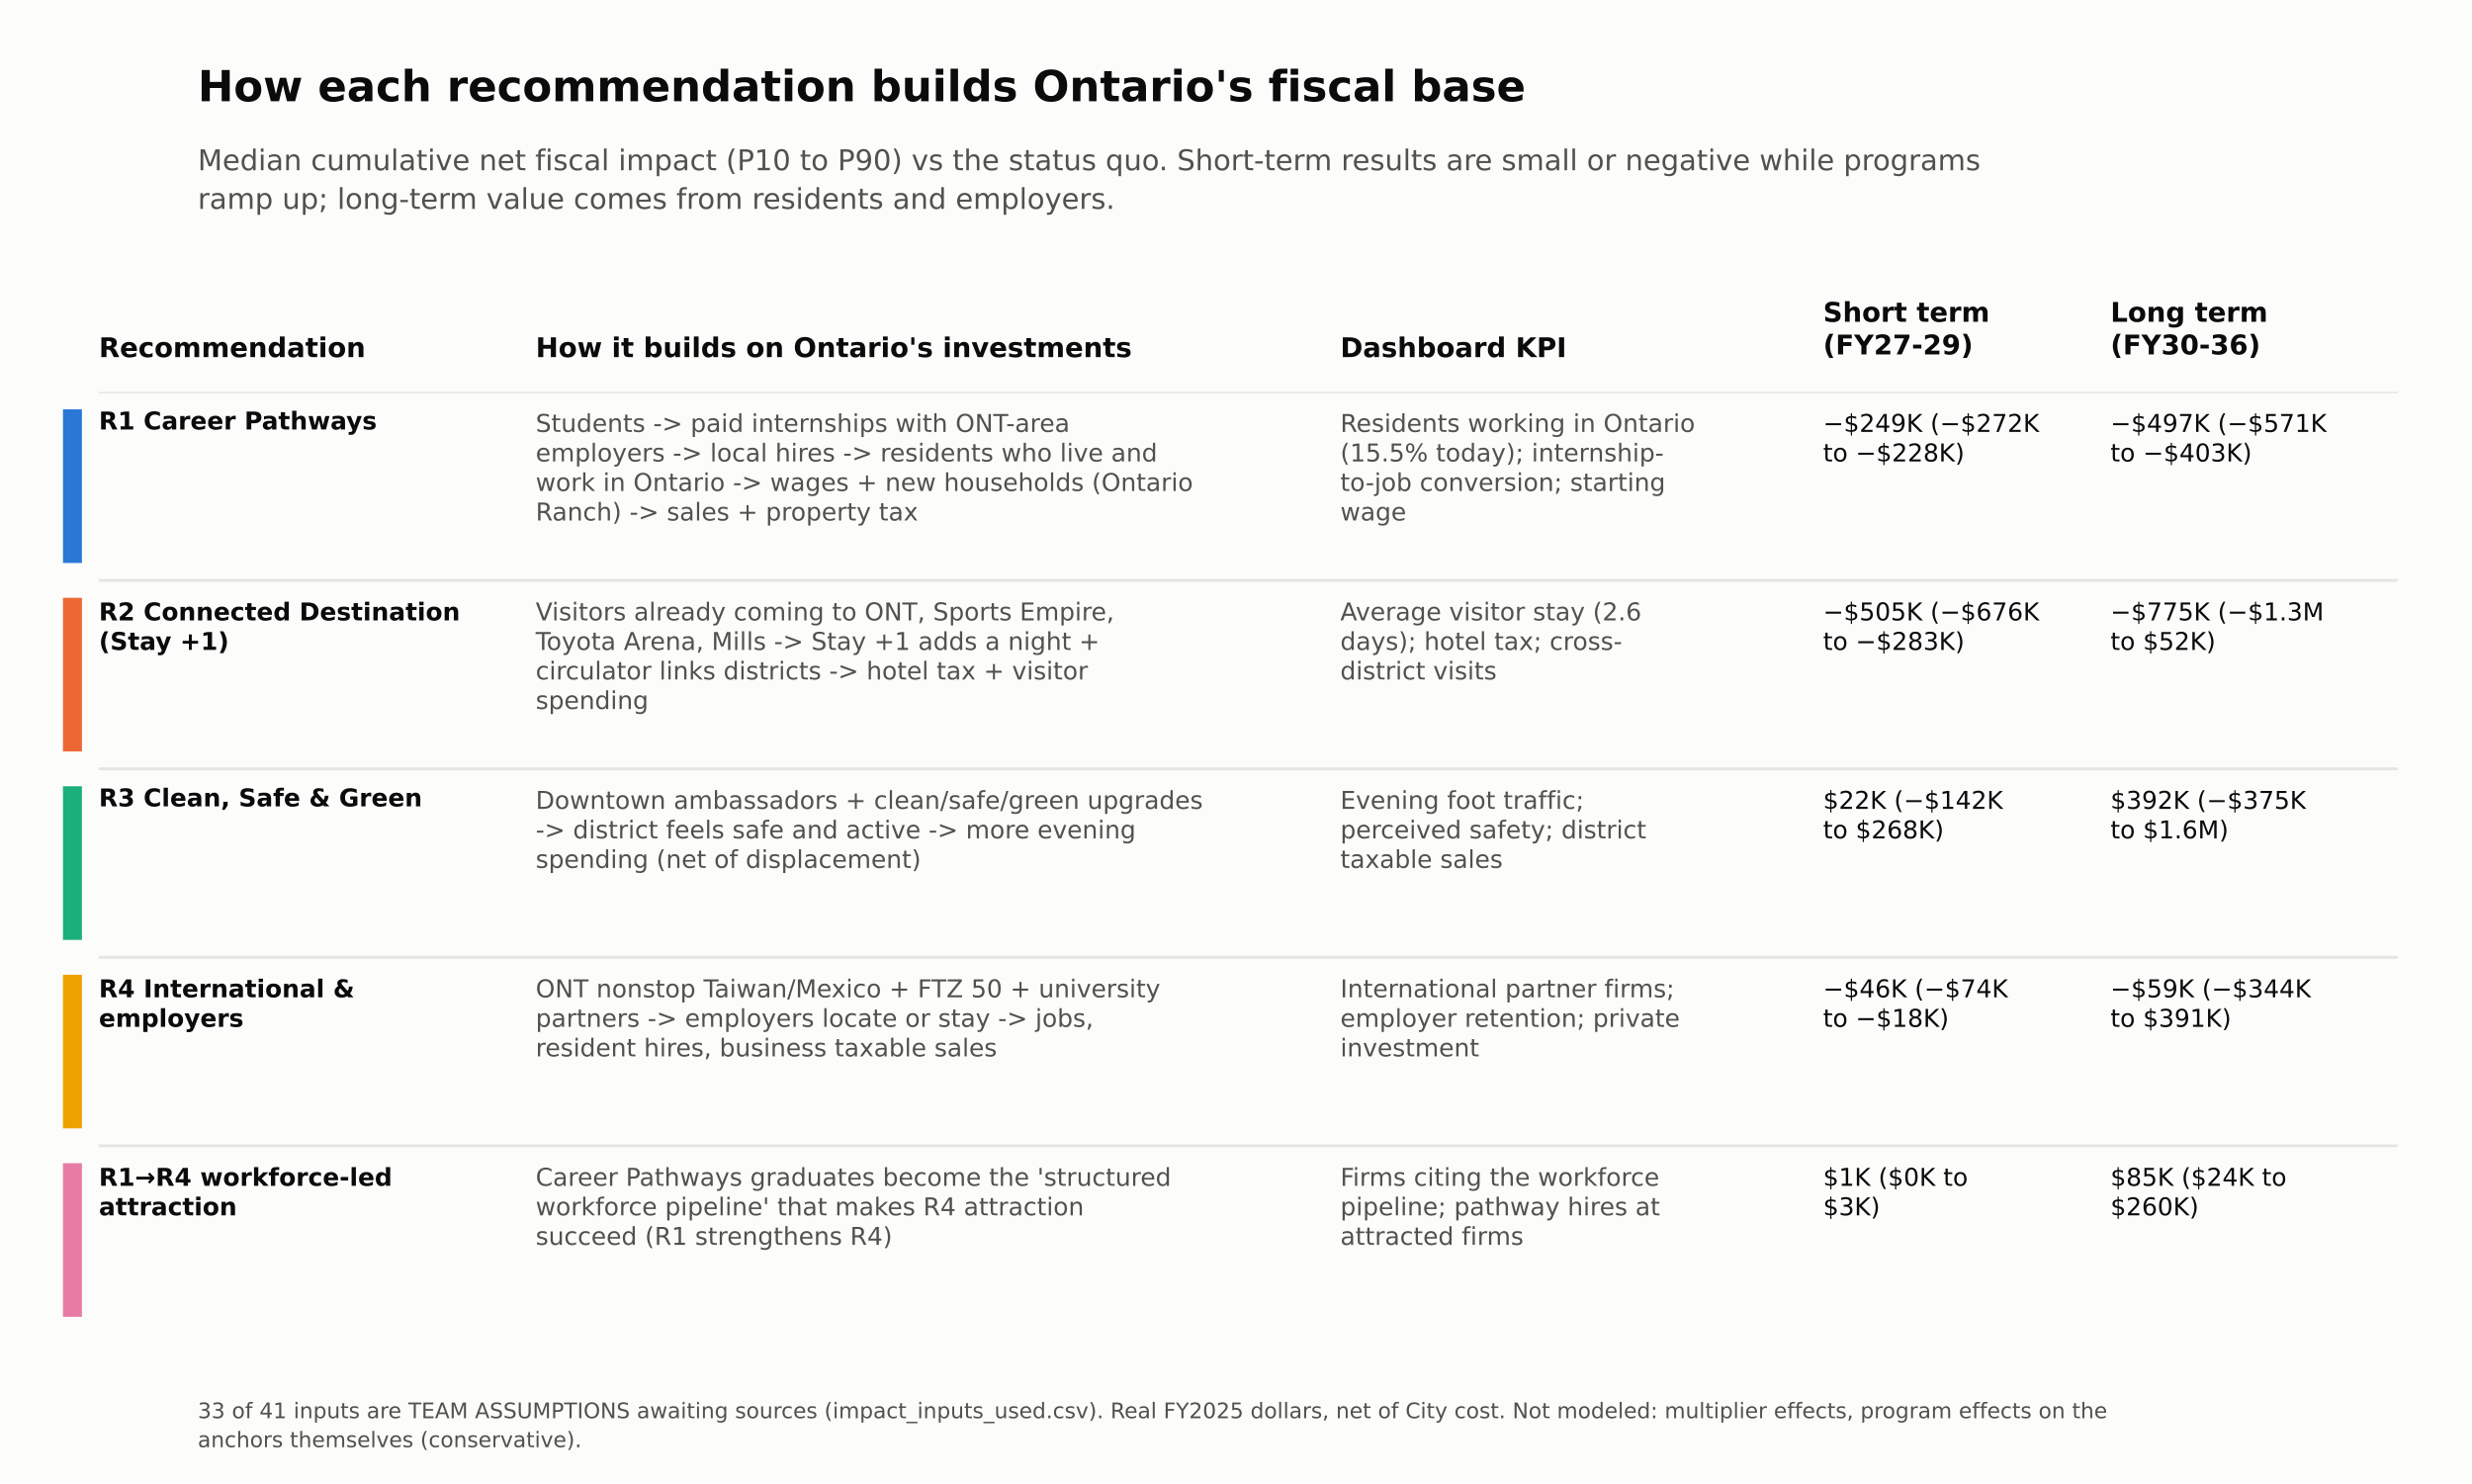
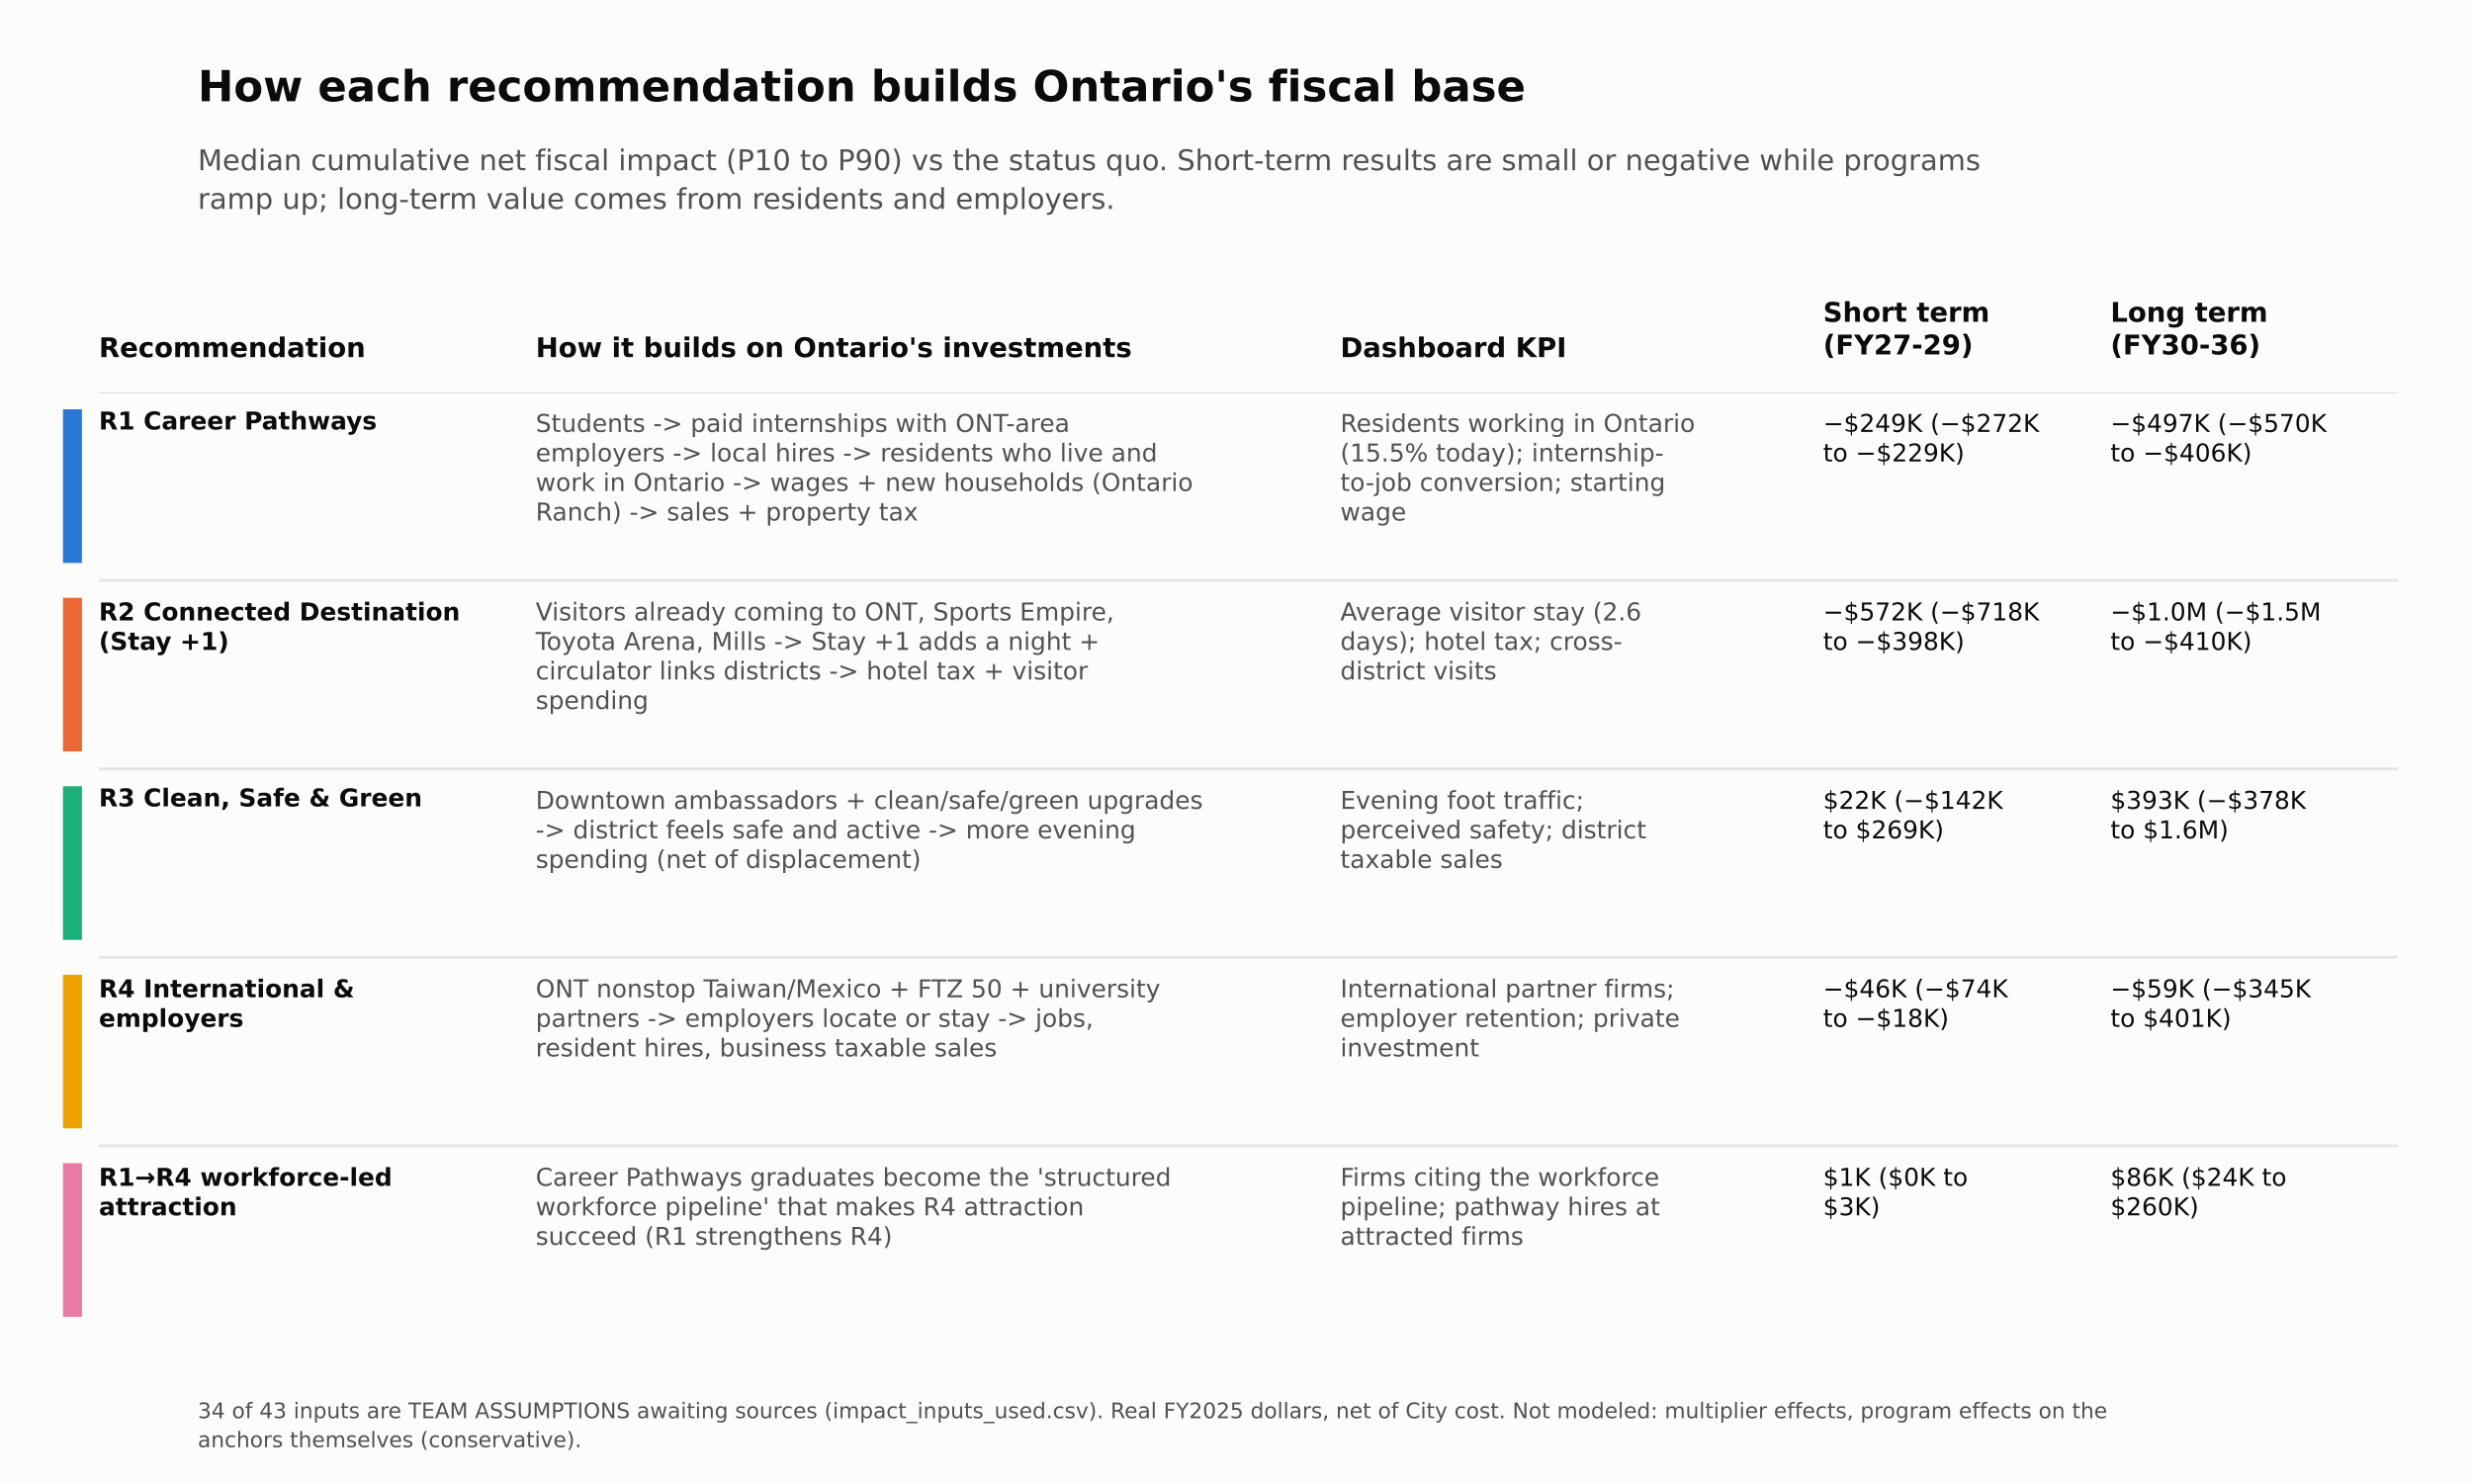
<svg xmlns="http://www.w3.org/2000/svg" width="864pt" height="518.4pt" viewBox="0 0 864 518.4" version="1.1">
  <defs>
    <style type="text/css">*{stroke-linejoin: round; stroke-linecap: butt}</style>
  </defs>
  <g id="figure_1">
    <g id="patch_1">
      <path d="M 0 518.4  L 864 518.4  L 864 0  L 0 0  z " style="fill: #fcfcfb" />
    </g>
    <g id="axes_1">
      <g id="patch_2">
        <path d="M 22.507 196.292  L 28.132 196.292  L 28.132 143.588  L 22.507 143.588  z " style="fill: #2a78d6; stroke: #2a78d6; stroke-linejoin: miter" />
      </g>
      <g id="patch_3">
        <path d="M 22.507 262.172  L 28.132 262.172  L 28.132 209.468  L 22.507 209.468  z " style="fill: #eb6834; stroke: #eb6834; stroke-linejoin: miter" />
      </g>
      <g id="patch_4">
        <path d="M 22.507 328.052  L 28.132 328.052  L 28.132 275.348  L 22.507 275.348  z " style="fill: #1baf7a; stroke: #1baf7a; stroke-linejoin: miter" />
      </g>
      <g id="patch_5">
        <path d="M 22.507 393.932  L 28.132 393.932  L 28.132 341.228  L 22.507 341.228  z " style="fill: #eda100; stroke: #eda100; stroke-linejoin: miter" />
      </g>
      <g id="patch_6">
        <path d="M 22.507 459.812  L 28.132 459.812  L 28.132 407.108  L 22.507 407.108  z " style="fill: #e87ba4; stroke: #e87ba4; stroke-linejoin: miter" />
      </g>
      <g id="line2d_1">
        <path d="M 34.56 137  L 838.08 137  " clip-path="url(#pbd255e1580)" style="fill: none; stroke: #e6e5e1; stroke-linecap: square" />
      </g>
      <g id="line2d_2">
        <path d="M 34.56 202.88  L 838.08 202.88  " clip-path="url(#pbd255e1580)" style="fill: none; stroke: #e6e5e1; stroke-linecap: square" />
      </g>
      <g id="line2d_3">
        <path d="M 34.56 268.76  L 838.08 268.76  " clip-path="url(#pbd255e1580)" style="fill: none; stroke: #e6e5e1; stroke-linecap: square" />
      </g>
      <g id="line2d_4">
        <path d="M 34.56 334.64  L 838.08 334.64  " clip-path="url(#pbd255e1580)" style="fill: none; stroke: #e6e5e1; stroke-linecap: square" />
      </g>
      <g id="line2d_5">
        <path d="M 34.56 400.52  L 838.08 400.52  " clip-path="url(#pbd255e1580)" style="fill: none; stroke: #e6e5e1; stroke-linecap: square" />
      </g>
      <g id="text_1">
        <text style="font-weight: 700; font-size: 9.5px; font-family: 'DejaVu Sans', 'Bitstream Vera Sans', 'Computer Modern Sans Serif', 'Lucida Grande', 'Verdana', 'Geneva', 'Lucid', 'Arial', 'Helvetica', 'Avant Garde', sans-serif; text-anchor: start; fill: #0b0b0b" x="34.56" y="124.836" transform="rotate(-0 34.56 124.8358)">Recommendation</text>
      </g>
      <g id="text_2">
        <text style="font-weight: 700; font-size: 9.5px; font-family: 'DejaVu Sans', 'Bitstream Vera Sans', 'Computer Modern Sans Serif', 'Lucida Grande', 'Verdana', 'Geneva', 'Lucid', 'Arial', 'Helvetica', 'Avant Garde', sans-serif; text-anchor: start; fill: #0b0b0b" x="187.229" y="124.836" transform="rotate(-0 187.2288 124.8358)">How it builds on Ontario's investments</text>
      </g>
      <g id="text_3">
        <text style="font-weight: 700; font-size: 9.5px; font-family: 'DejaVu Sans', 'Bitstream Vera Sans', 'Computer Modern Sans Serif', 'Lucida Grande', 'Verdana', 'Geneva', 'Lucid', 'Arial', 'Helvetica', 'Avant Garde', sans-serif; text-anchor: start; fill: #0b0b0b" x="468.461" y="124.836" transform="rotate(-0 468.4608 124.8358)">Dashboard KPI</text>
      </g>
      <g id="text_4">
        <text style="font-weight: 700; font-size: 9.5px; font-family: 'DejaVu Sans', 'Bitstream Vera Sans', 'Computer Modern Sans Serif', 'Lucida Grande', 'Verdana', 'Geneva', 'Lucid', 'Arial', 'Helvetica', 'Avant Garde', sans-serif; fill: #0b0b0b" transform="translate(637.2 112.483)">Short term</text>
        <text style="font-weight: 700; font-size: 9.5px; font-family: 'DejaVu Sans', 'Bitstream Vera Sans', 'Computer Modern Sans Serif', 'Lucida Grande', 'Verdana', 'Geneva', 'Lucid', 'Arial', 'Helvetica', 'Avant Garde', sans-serif; fill: #0b0b0b" transform="translate(637.2 123.8848)">(FY27-29)</text>
      </g>
      <g id="text_5">
        <text style="font-weight: 700; font-size: 9.5px; font-family: 'DejaVu Sans', 'Bitstream Vera Sans', 'Computer Modern Sans Serif', 'Lucida Grande', 'Verdana', 'Geneva', 'Lucid', 'Arial', 'Helvetica', 'Avant Garde', sans-serif; fill: #0b0b0b" transform="translate(737.64 112.483)">Long term</text>
        <text style="font-weight: 700; font-size: 9.5px; font-family: 'DejaVu Sans', 'Bitstream Vera Sans', 'Computer Modern Sans Serif', 'Lucida Grande', 'Verdana', 'Geneva', 'Lucid', 'Arial', 'Helvetica', 'Avant Garde', sans-serif; fill: #0b0b0b" transform="translate(737.64 123.8848)">(FY30-36)</text>
      </g>
      <g id="text_6">
        <text style="font-weight: 700; font-size: 8.6px; font-family: 'DejaVu Sans', 'Bitstream Vera Sans', 'Computer Modern Sans Serif', 'Lucida Grande', 'Verdana', 'Geneva', 'Lucid', 'Arial', 'Helvetica', 'Avant Garde', sans-serif; text-anchor: start; fill: #0b0b0b" x="34.56" y="150.123" transform="rotate(-0 34.56 150.1227)">R1 Career Pathways</text>
      </g>
      <g id="text_7">
        <text style="font-size: 8.6px; font-family: 'DejaVu Sans', 'Bitstream Vera Sans', 'Computer Modern Sans Serif', 'Lucida Grande', 'Verdana', 'Geneva', 'Lucid', 'Arial', 'Helvetica', 'Avant Garde', sans-serif; fill: #52514e" transform="translate(187.2288 150.9835)">Students -&gt; paid internships with ONT-area</text>
        <text style="font-size: 8.6px; font-family: 'DejaVu Sans', 'Bitstream Vera Sans', 'Computer Modern Sans Serif', 'Lucida Grande', 'Verdana', 'Geneva', 'Lucid', 'Arial', 'Helvetica', 'Avant Garde', sans-serif; fill: #52514e" transform="translate(187.2288 161.3058)">employers -&gt; local hires -&gt; residents who live and</text>
        <text style="font-size: 8.6px; font-family: 'DejaVu Sans', 'Bitstream Vera Sans', 'Computer Modern Sans Serif', 'Lucida Grande', 'Verdana', 'Geneva', 'Lucid', 'Arial', 'Helvetica', 'Avant Garde', sans-serif; fill: #52514e" transform="translate(187.2288 171.6282)">work in Ontario -&gt; wages + new households (Ontario</text>
        <text style="font-size: 8.6px; font-family: 'DejaVu Sans', 'Bitstream Vera Sans', 'Computer Modern Sans Serif', 'Lucida Grande', 'Verdana', 'Geneva', 'Lucid', 'Arial', 'Helvetica', 'Avant Garde', sans-serif; fill: #52514e" transform="translate(187.2288 181.9506)">Ranch) -&gt; sales + property tax</text>
      </g>
      <g id="text_8">
        <text style="font-size: 8.6px; font-family: 'DejaVu Sans', 'Bitstream Vera Sans', 'Computer Modern Sans Serif', 'Lucida Grande', 'Verdana', 'Geneva', 'Lucid', 'Arial', 'Helvetica', 'Avant Garde', sans-serif; fill: #52514e" transform="translate(468.4608 150.9835)">Residents working in Ontario</text>
        <text style="font-size: 8.6px; font-family: 'DejaVu Sans', 'Bitstream Vera Sans', 'Computer Modern Sans Serif', 'Lucida Grande', 'Verdana', 'Geneva', 'Lucid', 'Arial', 'Helvetica', 'Avant Garde', sans-serif; fill: #52514e" transform="translate(468.4608 161.3058)">(15.5% today); internship-</text>
        <text style="font-size: 8.6px; font-family: 'DejaVu Sans', 'Bitstream Vera Sans', 'Computer Modern Sans Serif', 'Lucida Grande', 'Verdana', 'Geneva', 'Lucid', 'Arial', 'Helvetica', 'Avant Garde', sans-serif; fill: #52514e" transform="translate(468.4608 171.6282)">to-job conversion; starting</text>
        <text style="font-size: 8.6px; font-family: 'DejaVu Sans', 'Bitstream Vera Sans', 'Computer Modern Sans Serif', 'Lucida Grande', 'Verdana', 'Geneva', 'Lucid', 'Arial', 'Helvetica', 'Avant Garde', sans-serif; fill: #52514e" transform="translate(468.4608 181.9499)">wage</text>
      </g>
      <g id="text_9">
        <text style="font-size: 8.6px; font-family: 'DejaVu Sans', 'Bitstream Vera Sans', 'Computer Modern Sans Serif', 'Lucida Grande', 'Verdana', 'Geneva', 'Lucid', 'Arial', 'Helvetica', 'Avant Garde', sans-serif; fill: #0b0b0b" transform="translate(637.2 150.9835)">−$249K (−$272K</text>
-         <text style="font-size: 8.6px; font-family: 'DejaVu Sans', 'Bitstream Vera Sans', 'Computer Modern Sans Serif', 'Lucida Grande', 'Verdana', 'Geneva', 'Lucid', 'Arial', 'Helvetica', 'Avant Garde', sans-serif; fill: #0b0b0b" transform="translate(637.2 161.3058)">to −$228K)</text>
+         <text style="font-size: 8.6px; font-family: 'DejaVu Sans', 'Bitstream Vera Sans', 'Computer Modern Sans Serif', 'Lucida Grande', 'Verdana', 'Geneva', 'Lucid', 'Arial', 'Helvetica', 'Avant Garde', sans-serif; fill: #0b0b0b" transform="translate(637.2 161.3058)">to −$229K)</text>
      </g>
      <g id="text_10">
-         <text style="font-size: 8.6px; font-family: 'DejaVu Sans', 'Bitstream Vera Sans', 'Computer Modern Sans Serif', 'Lucida Grande', 'Verdana', 'Geneva', 'Lucid', 'Arial', 'Helvetica', 'Avant Garde', sans-serif; fill: #0b0b0b" transform="translate(737.64 150.9835)">−$497K (−$571K</text>
-         <text style="font-size: 8.6px; font-family: 'DejaVu Sans', 'Bitstream Vera Sans', 'Computer Modern Sans Serif', 'Lucida Grande', 'Verdana', 'Geneva', 'Lucid', 'Arial', 'Helvetica', 'Avant Garde', sans-serif; fill: #0b0b0b" transform="translate(737.64 161.3058)">to −$403K)</text>
+         <text style="font-size: 8.6px; font-family: 'DejaVu Sans', 'Bitstream Vera Sans', 'Computer Modern Sans Serif', 'Lucida Grande', 'Verdana', 'Geneva', 'Lucid', 'Arial', 'Helvetica', 'Avant Garde', sans-serif; fill: #0b0b0b" transform="translate(737.64 150.9835)">−$497K (−$570K</text>
+         <text style="font-size: 8.6px; font-family: 'DejaVu Sans', 'Bitstream Vera Sans', 'Computer Modern Sans Serif', 'Lucida Grande', 'Verdana', 'Geneva', 'Lucid', 'Arial', 'Helvetica', 'Avant Garde', sans-serif; fill: #0b0b0b" transform="translate(737.64 161.3058)">to −$406K)</text>
      </g>
      <g id="text_11">
        <text style="font-weight: 700; font-size: 8.6px; font-family: 'DejaVu Sans', 'Bitstream Vera Sans', 'Computer Modern Sans Serif', 'Lucida Grande', 'Verdana', 'Geneva', 'Lucid', 'Arial', 'Helvetica', 'Avant Garde', sans-serif; fill: #0b0b0b" transform="translate(34.56 216.8635)">R2 Connected Destination</text>
        <text style="font-weight: 700; font-size: 8.6px; font-family: 'DejaVu Sans', 'Bitstream Vera Sans', 'Computer Modern Sans Serif', 'Lucida Grande', 'Verdana', 'Geneva', 'Lucid', 'Arial', 'Helvetica', 'Avant Garde', sans-serif; fill: #0b0b0b" transform="translate(34.56 227.1852)">(Stay +1)</text>
      </g>
      <g id="text_12">
        <text style="font-size: 8.6px; font-family: 'DejaVu Sans', 'Bitstream Vera Sans', 'Computer Modern Sans Serif', 'Lucida Grande', 'Verdana', 'Geneva', 'Lucid', 'Arial', 'Helvetica', 'Avant Garde', sans-serif; fill: #52514e" transform="translate(187.2288 216.8635)">Visitors already coming to ONT, Sports Empire,</text>
        <text style="font-size: 8.6px; font-family: 'DejaVu Sans', 'Bitstream Vera Sans', 'Computer Modern Sans Serif', 'Lucida Grande', 'Verdana', 'Geneva', 'Lucid', 'Arial', 'Helvetica', 'Avant Garde', sans-serif; fill: #52514e" transform="translate(187.2288 227.1858)">Toyota Arena, Mills -&gt; Stay +1 adds a night +</text>
        <text style="font-size: 8.6px; font-family: 'DejaVu Sans', 'Bitstream Vera Sans', 'Computer Modern Sans Serif', 'Lucida Grande', 'Verdana', 'Geneva', 'Lucid', 'Arial', 'Helvetica', 'Avant Garde', sans-serif; fill: #52514e" transform="translate(187.2288 237.5082)">circulator links districts -&gt; hotel tax + visitor</text>
        <text style="font-size: 8.6px; font-family: 'DejaVu Sans', 'Bitstream Vera Sans', 'Computer Modern Sans Serif', 'Lucida Grande', 'Verdana', 'Geneva', 'Lucid', 'Arial', 'Helvetica', 'Avant Garde', sans-serif; fill: #52514e" transform="translate(187.2288 247.8306)">spending</text>
      </g>
      <g id="text_13">
        <text style="font-size: 8.6px; font-family: 'DejaVu Sans', 'Bitstream Vera Sans', 'Computer Modern Sans Serif', 'Lucida Grande', 'Verdana', 'Geneva', 'Lucid', 'Arial', 'Helvetica', 'Avant Garde', sans-serif; fill: #52514e" transform="translate(468.4608 216.8635)">Average visitor stay (2.6</text>
        <text style="font-size: 8.6px; font-family: 'DejaVu Sans', 'Bitstream Vera Sans', 'Computer Modern Sans Serif', 'Lucida Grande', 'Verdana', 'Geneva', 'Lucid', 'Arial', 'Helvetica', 'Avant Garde', sans-serif; fill: #52514e" transform="translate(468.4608 227.1858)">days); hotel tax; cross-</text>
        <text style="font-size: 8.6px; font-family: 'DejaVu Sans', 'Bitstream Vera Sans', 'Computer Modern Sans Serif', 'Lucida Grande', 'Verdana', 'Geneva', 'Lucid', 'Arial', 'Helvetica', 'Avant Garde', sans-serif; fill: #52514e" transform="translate(468.4608 237.5082)">district visits</text>
      </g>
      <g id="text_14">
-         <text style="font-size: 8.6px; font-family: 'DejaVu Sans', 'Bitstream Vera Sans', 'Computer Modern Sans Serif', 'Lucida Grande', 'Verdana', 'Geneva', 'Lucid', 'Arial', 'Helvetica', 'Avant Garde', sans-serif; fill: #0b0b0b" transform="translate(637.2 216.8635)">−$505K (−$676K</text>
-         <text style="font-size: 8.6px; font-family: 'DejaVu Sans', 'Bitstream Vera Sans', 'Computer Modern Sans Serif', 'Lucida Grande', 'Verdana', 'Geneva', 'Lucid', 'Arial', 'Helvetica', 'Avant Garde', sans-serif; fill: #0b0b0b" transform="translate(637.2 227.1858)">to −$283K)</text>
+         <text style="font-size: 8.6px; font-family: 'DejaVu Sans', 'Bitstream Vera Sans', 'Computer Modern Sans Serif', 'Lucida Grande', 'Verdana', 'Geneva', 'Lucid', 'Arial', 'Helvetica', 'Avant Garde', sans-serif; fill: #0b0b0b" transform="translate(637.2 216.8635)">−$572K (−$718K</text>
+         <text style="font-size: 8.6px; font-family: 'DejaVu Sans', 'Bitstream Vera Sans', 'Computer Modern Sans Serif', 'Lucida Grande', 'Verdana', 'Geneva', 'Lucid', 'Arial', 'Helvetica', 'Avant Garde', sans-serif; fill: #0b0b0b" transform="translate(637.2 227.1858)">to −$398K)</text>
      </g>
      <g id="text_15">
-         <text style="font-size: 8.6px; font-family: 'DejaVu Sans', 'Bitstream Vera Sans', 'Computer Modern Sans Serif', 'Lucida Grande', 'Verdana', 'Geneva', 'Lucid', 'Arial', 'Helvetica', 'Avant Garde', sans-serif; fill: #0b0b0b" transform="translate(737.64 216.8635)">−$775K (−$1.3M</text>
-         <text style="font-size: 8.6px; font-family: 'DejaVu Sans', 'Bitstream Vera Sans', 'Computer Modern Sans Serif', 'Lucida Grande', 'Verdana', 'Geneva', 'Lucid', 'Arial', 'Helvetica', 'Avant Garde', sans-serif; fill: #0b0b0b" transform="translate(737.64 227.1858)">to $52K)</text>
+         <text style="font-size: 8.6px; font-family: 'DejaVu Sans', 'Bitstream Vera Sans', 'Computer Modern Sans Serif', 'Lucida Grande', 'Verdana', 'Geneva', 'Lucid', 'Arial', 'Helvetica', 'Avant Garde', sans-serif; fill: #0b0b0b" transform="translate(737.64 216.8635)">−$1.0M (−$1.5M</text>
+         <text style="font-size: 8.6px; font-family: 'DejaVu Sans', 'Bitstream Vera Sans', 'Computer Modern Sans Serif', 'Lucida Grande', 'Verdana', 'Geneva', 'Lucid', 'Arial', 'Helvetica', 'Avant Garde', sans-serif; fill: #0b0b0b" transform="translate(737.64 227.1858)">to −$410K)</text>
      </g>
      <g id="text_16">
        <text style="font-weight: 700; font-size: 8.6px; font-family: 'DejaVu Sans', 'Bitstream Vera Sans', 'Computer Modern Sans Serif', 'Lucida Grande', 'Verdana', 'Geneva', 'Lucid', 'Arial', 'Helvetica', 'Avant Garde', sans-serif; text-anchor: start; fill: #0b0b0b" x="34.56" y="281.883" transform="rotate(-0 34.56 281.8827)">R3 Clean, Safe &amp; Green</text>
      </g>
      <g id="text_17">
        <text style="font-size: 8.6px; font-family: 'DejaVu Sans', 'Bitstream Vera Sans', 'Computer Modern Sans Serif', 'Lucida Grande', 'Verdana', 'Geneva', 'Lucid', 'Arial', 'Helvetica', 'Avant Garde', sans-serif; fill: #52514e" transform="translate(187.2288 282.7435)">Downtown ambassadors + clean/safe/green upgrades</text>
        <text style="font-size: 8.6px; font-family: 'DejaVu Sans', 'Bitstream Vera Sans', 'Computer Modern Sans Serif', 'Lucida Grande', 'Verdana', 'Geneva', 'Lucid', 'Arial', 'Helvetica', 'Avant Garde', sans-serif; fill: #52514e" transform="translate(187.2288 293.0658)">-&gt; district feels safe and active -&gt; more evening</text>
        <text style="font-size: 8.6px; font-family: 'DejaVu Sans', 'Bitstream Vera Sans', 'Computer Modern Sans Serif', 'Lucida Grande', 'Verdana', 'Geneva', 'Lucid', 'Arial', 'Helvetica', 'Avant Garde', sans-serif; fill: #52514e" transform="translate(187.2288 303.3882)">spending (net of displacement)</text>
      </g>
      <g id="text_18">
        <text style="font-size: 8.6px; font-family: 'DejaVu Sans', 'Bitstream Vera Sans', 'Computer Modern Sans Serif', 'Lucida Grande', 'Verdana', 'Geneva', 'Lucid', 'Arial', 'Helvetica', 'Avant Garde', sans-serif; fill: #52514e" transform="translate(468.4608 282.7435)">Evening foot traffic;</text>
        <text style="font-size: 8.6px; font-family: 'DejaVu Sans', 'Bitstream Vera Sans', 'Computer Modern Sans Serif', 'Lucida Grande', 'Verdana', 'Geneva', 'Lucid', 'Arial', 'Helvetica', 'Avant Garde', sans-serif; fill: #52514e" transform="translate(468.4608 293.0658)">perceived safety; district</text>
        <text style="font-size: 8.6px; font-family: 'DejaVu Sans', 'Bitstream Vera Sans', 'Computer Modern Sans Serif', 'Lucida Grande', 'Verdana', 'Geneva', 'Lucid', 'Arial', 'Helvetica', 'Avant Garde', sans-serif; fill: #52514e" transform="translate(468.4608 303.3882)">taxable sales</text>
      </g>
      <g id="text_19">
        <text style="font-size: 8.6px; font-family: 'DejaVu Sans', 'Bitstream Vera Sans', 'Computer Modern Sans Serif', 'Lucida Grande', 'Verdana', 'Geneva', 'Lucid', 'Arial', 'Helvetica', 'Avant Garde', sans-serif; fill: #0b0b0b" transform="translate(637.2 282.7435)">$22K (−$142K</text>
-         <text style="font-size: 8.6px; font-family: 'DejaVu Sans', 'Bitstream Vera Sans', 'Computer Modern Sans Serif', 'Lucida Grande', 'Verdana', 'Geneva', 'Lucid', 'Arial', 'Helvetica', 'Avant Garde', sans-serif; fill: #0b0b0b" transform="translate(637.2 293.0658)">to $268K)</text>
+         <text style="font-size: 8.6px; font-family: 'DejaVu Sans', 'Bitstream Vera Sans', 'Computer Modern Sans Serif', 'Lucida Grande', 'Verdana', 'Geneva', 'Lucid', 'Arial', 'Helvetica', 'Avant Garde', sans-serif; fill: #0b0b0b" transform="translate(637.2 293.0658)">to $269K)</text>
      </g>
      <g id="text_20">
-         <text style="font-size: 8.6px; font-family: 'DejaVu Sans', 'Bitstream Vera Sans', 'Computer Modern Sans Serif', 'Lucida Grande', 'Verdana', 'Geneva', 'Lucid', 'Arial', 'Helvetica', 'Avant Garde', sans-serif; fill: #0b0b0b" transform="translate(737.64 282.7435)">$392K (−$375K</text>
+         <text style="font-size: 8.6px; font-family: 'DejaVu Sans', 'Bitstream Vera Sans', 'Computer Modern Sans Serif', 'Lucida Grande', 'Verdana', 'Geneva', 'Lucid', 'Arial', 'Helvetica', 'Avant Garde', sans-serif; fill: #0b0b0b" transform="translate(737.64 282.7435)">$393K (−$378K</text>
        <text style="font-size: 8.6px; font-family: 'DejaVu Sans', 'Bitstream Vera Sans', 'Computer Modern Sans Serif', 'Lucida Grande', 'Verdana', 'Geneva', 'Lucid', 'Arial', 'Helvetica', 'Avant Garde', sans-serif; fill: #0b0b0b" transform="translate(737.64 293.0658)">to $1.6M)</text>
      </g>
      <g id="text_21">
        <text style="font-weight: 700; font-size: 8.6px; font-family: 'DejaVu Sans', 'Bitstream Vera Sans', 'Computer Modern Sans Serif', 'Lucida Grande', 'Verdana', 'Geneva', 'Lucid', 'Arial', 'Helvetica', 'Avant Garde', sans-serif; fill: #0b0b0b" transform="translate(34.56 348.6235)">R4 International &amp;</text>
        <text style="font-weight: 700; font-size: 8.6px; font-family: 'DejaVu Sans', 'Bitstream Vera Sans', 'Computer Modern Sans Serif', 'Lucida Grande', 'Verdana', 'Geneva', 'Lucid', 'Arial', 'Helvetica', 'Avant Garde', sans-serif; fill: #0b0b0b" transform="translate(34.56 358.9458)">employers</text>
      </g>
      <g id="text_22">
        <text style="font-size: 8.6px; font-family: 'DejaVu Sans', 'Bitstream Vera Sans', 'Computer Modern Sans Serif', 'Lucida Grande', 'Verdana', 'Geneva', 'Lucid', 'Arial', 'Helvetica', 'Avant Garde', sans-serif; fill: #52514e" transform="translate(187.2288 348.6235)">ONT nonstop Taiwan/Mexico + FTZ 50 + university</text>
        <text style="font-size: 8.6px; font-family: 'DejaVu Sans', 'Bitstream Vera Sans', 'Computer Modern Sans Serif', 'Lucida Grande', 'Verdana', 'Geneva', 'Lucid', 'Arial', 'Helvetica', 'Avant Garde', sans-serif; fill: #52514e" transform="translate(187.2288 358.9458)">partners -&gt; employers locate or stay -&gt; jobs,</text>
        <text style="font-size: 8.6px; font-family: 'DejaVu Sans', 'Bitstream Vera Sans', 'Computer Modern Sans Serif', 'Lucida Grande', 'Verdana', 'Geneva', 'Lucid', 'Arial', 'Helvetica', 'Avant Garde', sans-serif; fill: #52514e" transform="translate(187.2288 369.2682)">resident hires, business taxable sales</text>
      </g>
      <g id="text_23">
        <text style="font-size: 8.6px; font-family: 'DejaVu Sans', 'Bitstream Vera Sans', 'Computer Modern Sans Serif', 'Lucida Grande', 'Verdana', 'Geneva', 'Lucid', 'Arial', 'Helvetica', 'Avant Garde', sans-serif; fill: #52514e" transform="translate(468.4608 348.6235)">International partner firms;</text>
        <text style="font-size: 8.6px; font-family: 'DejaVu Sans', 'Bitstream Vera Sans', 'Computer Modern Sans Serif', 'Lucida Grande', 'Verdana', 'Geneva', 'Lucid', 'Arial', 'Helvetica', 'Avant Garde', sans-serif; fill: #52514e" transform="translate(468.4608 358.9458)">employer retention; private</text>
        <text style="font-size: 8.6px; font-family: 'DejaVu Sans', 'Bitstream Vera Sans', 'Computer Modern Sans Serif', 'Lucida Grande', 'Verdana', 'Geneva', 'Lucid', 'Arial', 'Helvetica', 'Avant Garde', sans-serif; fill: #52514e" transform="translate(468.4608 369.2682)">investment</text>
      </g>
      <g id="text_24">
        <text style="font-size: 8.6px; font-family: 'DejaVu Sans', 'Bitstream Vera Sans', 'Computer Modern Sans Serif', 'Lucida Grande', 'Verdana', 'Geneva', 'Lucid', 'Arial', 'Helvetica', 'Avant Garde', sans-serif; fill: #0b0b0b" transform="translate(637.2 348.6235)">−$46K (−$74K</text>
        <text style="font-size: 8.6px; font-family: 'DejaVu Sans', 'Bitstream Vera Sans', 'Computer Modern Sans Serif', 'Lucida Grande', 'Verdana', 'Geneva', 'Lucid', 'Arial', 'Helvetica', 'Avant Garde', sans-serif; fill: #0b0b0b" transform="translate(637.2 358.9458)">to −$18K)</text>
      </g>
      <g id="text_25">
-         <text style="font-size: 8.6px; font-family: 'DejaVu Sans', 'Bitstream Vera Sans', 'Computer Modern Sans Serif', 'Lucida Grande', 'Verdana', 'Geneva', 'Lucid', 'Arial', 'Helvetica', 'Avant Garde', sans-serif; fill: #0b0b0b" transform="translate(737.64 348.6235)">−$59K (−$344K</text>
-         <text style="font-size: 8.6px; font-family: 'DejaVu Sans', 'Bitstream Vera Sans', 'Computer Modern Sans Serif', 'Lucida Grande', 'Verdana', 'Geneva', 'Lucid', 'Arial', 'Helvetica', 'Avant Garde', sans-serif; fill: #0b0b0b" transform="translate(737.64 358.9458)">to $391K)</text>
+         <text style="font-size: 8.6px; font-family: 'DejaVu Sans', 'Bitstream Vera Sans', 'Computer Modern Sans Serif', 'Lucida Grande', 'Verdana', 'Geneva', 'Lucid', 'Arial', 'Helvetica', 'Avant Garde', sans-serif; fill: #0b0b0b" transform="translate(737.64 348.6235)">−$59K (−$345K</text>
+         <text style="font-size: 8.6px; font-family: 'DejaVu Sans', 'Bitstream Vera Sans', 'Computer Modern Sans Serif', 'Lucida Grande', 'Verdana', 'Geneva', 'Lucid', 'Arial', 'Helvetica', 'Avant Garde', sans-serif; fill: #0b0b0b" transform="translate(737.64 358.9458)">to $401K)</text>
      </g>
      <g id="text_26">
        <text style="font-weight: 700; font-size: 8.6px; font-family: 'DejaVu Sans', 'Bitstream Vera Sans', 'Computer Modern Sans Serif', 'Lucida Grande', 'Verdana', 'Geneva', 'Lucid', 'Arial', 'Helvetica', 'Avant Garde', sans-serif; fill: #0b0b0b" transform="translate(34.56 414.5035)">R1→R4 workforce-led</text>
        <text style="font-weight: 700; font-size: 8.6px; font-family: 'DejaVu Sans', 'Bitstream Vera Sans', 'Computer Modern Sans Serif', 'Lucida Grande', 'Verdana', 'Geneva', 'Lucid', 'Arial', 'Helvetica', 'Avant Garde', sans-serif; fill: #0b0b0b" transform="translate(34.56 424.8258)">attraction</text>
      </g>
      <g id="text_27">
        <text style="font-size: 8.6px; font-family: 'DejaVu Sans', 'Bitstream Vera Sans', 'Computer Modern Sans Serif', 'Lucida Grande', 'Verdana', 'Geneva', 'Lucid', 'Arial', 'Helvetica', 'Avant Garde', sans-serif; fill: #52514e" transform="translate(187.2288 414.5035)">Career Pathways graduates become the 'structured</text>
        <text style="font-size: 8.6px; font-family: 'DejaVu Sans', 'Bitstream Vera Sans', 'Computer Modern Sans Serif', 'Lucida Grande', 'Verdana', 'Geneva', 'Lucid', 'Arial', 'Helvetica', 'Avant Garde', sans-serif; fill: #52514e" transform="translate(187.2288 424.8258)">workforce pipeline' that makes R4 attraction</text>
        <text style="font-size: 8.6px; font-family: 'DejaVu Sans', 'Bitstream Vera Sans', 'Computer Modern Sans Serif', 'Lucida Grande', 'Verdana', 'Geneva', 'Lucid', 'Arial', 'Helvetica', 'Avant Garde', sans-serif; fill: #52514e" transform="translate(187.2288 435.1482)">succeed (R1 strengthens R4)</text>
      </g>
      <g id="text_28">
        <text style="font-size: 8.6px; font-family: 'DejaVu Sans', 'Bitstream Vera Sans', 'Computer Modern Sans Serif', 'Lucida Grande', 'Verdana', 'Geneva', 'Lucid', 'Arial', 'Helvetica', 'Avant Garde', sans-serif; fill: #52514e" transform="translate(468.4608 414.5035)">Firms citing the workforce</text>
        <text style="font-size: 8.6px; font-family: 'DejaVu Sans', 'Bitstream Vera Sans', 'Computer Modern Sans Serif', 'Lucida Grande', 'Verdana', 'Geneva', 'Lucid', 'Arial', 'Helvetica', 'Avant Garde', sans-serif; fill: #52514e" transform="translate(468.4608 424.8258)">pipeline; pathway hires at</text>
        <text style="font-size: 8.6px; font-family: 'DejaVu Sans', 'Bitstream Vera Sans', 'Computer Modern Sans Serif', 'Lucida Grande', 'Verdana', 'Geneva', 'Lucid', 'Arial', 'Helvetica', 'Avant Garde', sans-serif; fill: #52514e" transform="translate(468.4608 435.1482)">attracted firms</text>
      </g>
      <g id="text_29">
        <text style="font-size: 8.6px; font-family: 'DejaVu Sans', 'Bitstream Vera Sans', 'Computer Modern Sans Serif', 'Lucida Grande', 'Verdana', 'Geneva', 'Lucid', 'Arial', 'Helvetica', 'Avant Garde', sans-serif; fill: #0b0b0b" transform="translate(637.2 414.5035)">$1K ($0K to</text>
        <text style="font-size: 8.6px; font-family: 'DejaVu Sans', 'Bitstream Vera Sans', 'Computer Modern Sans Serif', 'Lucida Grande', 'Verdana', 'Geneva', 'Lucid', 'Arial', 'Helvetica', 'Avant Garde', sans-serif; fill: #0b0b0b" transform="translate(637.2 424.8258)">$3K)</text>
      </g>
      <g id="text_30">
-         <text style="font-size: 8.6px; font-family: 'DejaVu Sans', 'Bitstream Vera Sans', 'Computer Modern Sans Serif', 'Lucida Grande', 'Verdana', 'Geneva', 'Lucid', 'Arial', 'Helvetica', 'Avant Garde', sans-serif; fill: #0b0b0b" transform="translate(737.64 414.5035)">$85K ($24K to</text>
+         <text style="font-size: 8.6px; font-family: 'DejaVu Sans', 'Bitstream Vera Sans', 'Computer Modern Sans Serif', 'Lucida Grande', 'Verdana', 'Geneva', 'Lucid', 'Arial', 'Helvetica', 'Avant Garde', sans-serif; fill: #0b0b0b" transform="translate(737.64 414.5035)">$86K ($24K to</text>
        <text style="font-size: 8.6px; font-family: 'DejaVu Sans', 'Bitstream Vera Sans', 'Computer Modern Sans Serif', 'Lucida Grande', 'Verdana', 'Geneva', 'Lucid', 'Arial', 'Helvetica', 'Avant Garde', sans-serif; fill: #0b0b0b" transform="translate(737.64 424.8258)">$260K)</text>
      </g>
    </g>
    <g id="text_31">
      <text style="font-weight: 700; font-size: 15px; font-family: 'DejaVu Sans', 'Bitstream Vera Sans', 'Computer Modern Sans Serif', 'Lucida Grande', 'Verdana', 'Geneva', 'Lucid', 'Arial', 'Helvetica', 'Avant Garde', sans-serif; text-anchor: start; fill: #0b0b0b" x="69.12" y="35.398" transform="rotate(-0 69.12 35.39766)">How each recommendation builds Ontario's fiscal base</text>
    </g>
    <g id="text_32">
      <text style="font-size: 10px; font-family: 'DejaVu Sans', 'Bitstream Vera Sans', 'Computer Modern Sans Serif', 'Lucida Grande', 'Verdana', 'Geneva', 'Lucid', 'Arial', 'Helvetica', 'Avant Garde', sans-serif; fill: #52514e" transform="translate(69.12 59.50937)">Median cumulative net fiscal impact (P10 to P90) vs the status quo. Short-term results are small or negative while programs</text>
      <text style="font-size: 10px; font-family: 'DejaVu Sans', 'Bitstream Vera Sans', 'Computer Modern Sans Serif', 'Lucida Grande', 'Verdana', 'Geneva', 'Lucid', 'Arial', 'Helvetica', 'Avant Garde', sans-serif; fill: #52514e" transform="translate(69.12 73.00938)">ramp up; long-term value comes from residents and employers.</text>
    </g>
    <g id="text_33">
-       <text style="font-size: 7.5px; font-family: 'DejaVu Sans', 'Bitstream Vera Sans', 'Computer Modern Sans Serif', 'Lucida Grande', 'Verdana', 'Geneva', 'Lucid', 'Arial', 'Helvetica', 'Avant Garde', sans-serif; fill: #52514e" transform="translate(69.12 495.7402)">33 of 41 inputs are TEAM ASSUMPTIONS awaiting sources (impact_inputs_used.csv). Real FY2025 dollars, net of City cost. Not modeled: multiplier effects, program effects on the</text>
+       <text style="font-size: 7.5px; font-family: 'DejaVu Sans', 'Bitstream Vera Sans', 'Computer Modern Sans Serif', 'Lucida Grande', 'Verdana', 'Geneva', 'Lucid', 'Arial', 'Helvetica', 'Avant Garde', sans-serif; fill: #52514e" transform="translate(69.12 495.7402)">34 of 43 inputs are TEAM ASSUMPTIONS awaiting sources (impact_inputs_used.csv). Real FY2025 dollars, net of City cost. Not modeled: multiplier effects, program effects on the</text>
      <text style="font-size: 7.5px; font-family: 'DejaVu Sans', 'Bitstream Vera Sans', 'Computer Modern Sans Serif', 'Lucida Grande', 'Verdana', 'Geneva', 'Lucid', 'Arial', 'Helvetica', 'Avant Garde', sans-serif; fill: #52514e" transform="translate(69.12 505.8799)">anchors themselves (conservative).</text>
    </g>
  </g>
  <defs>
    <clipPath id="pbd255e1580">
      <rect x="34.56" y="137" width="803.52" height="329.4" />
    </clipPath>
  </defs>
</svg>
